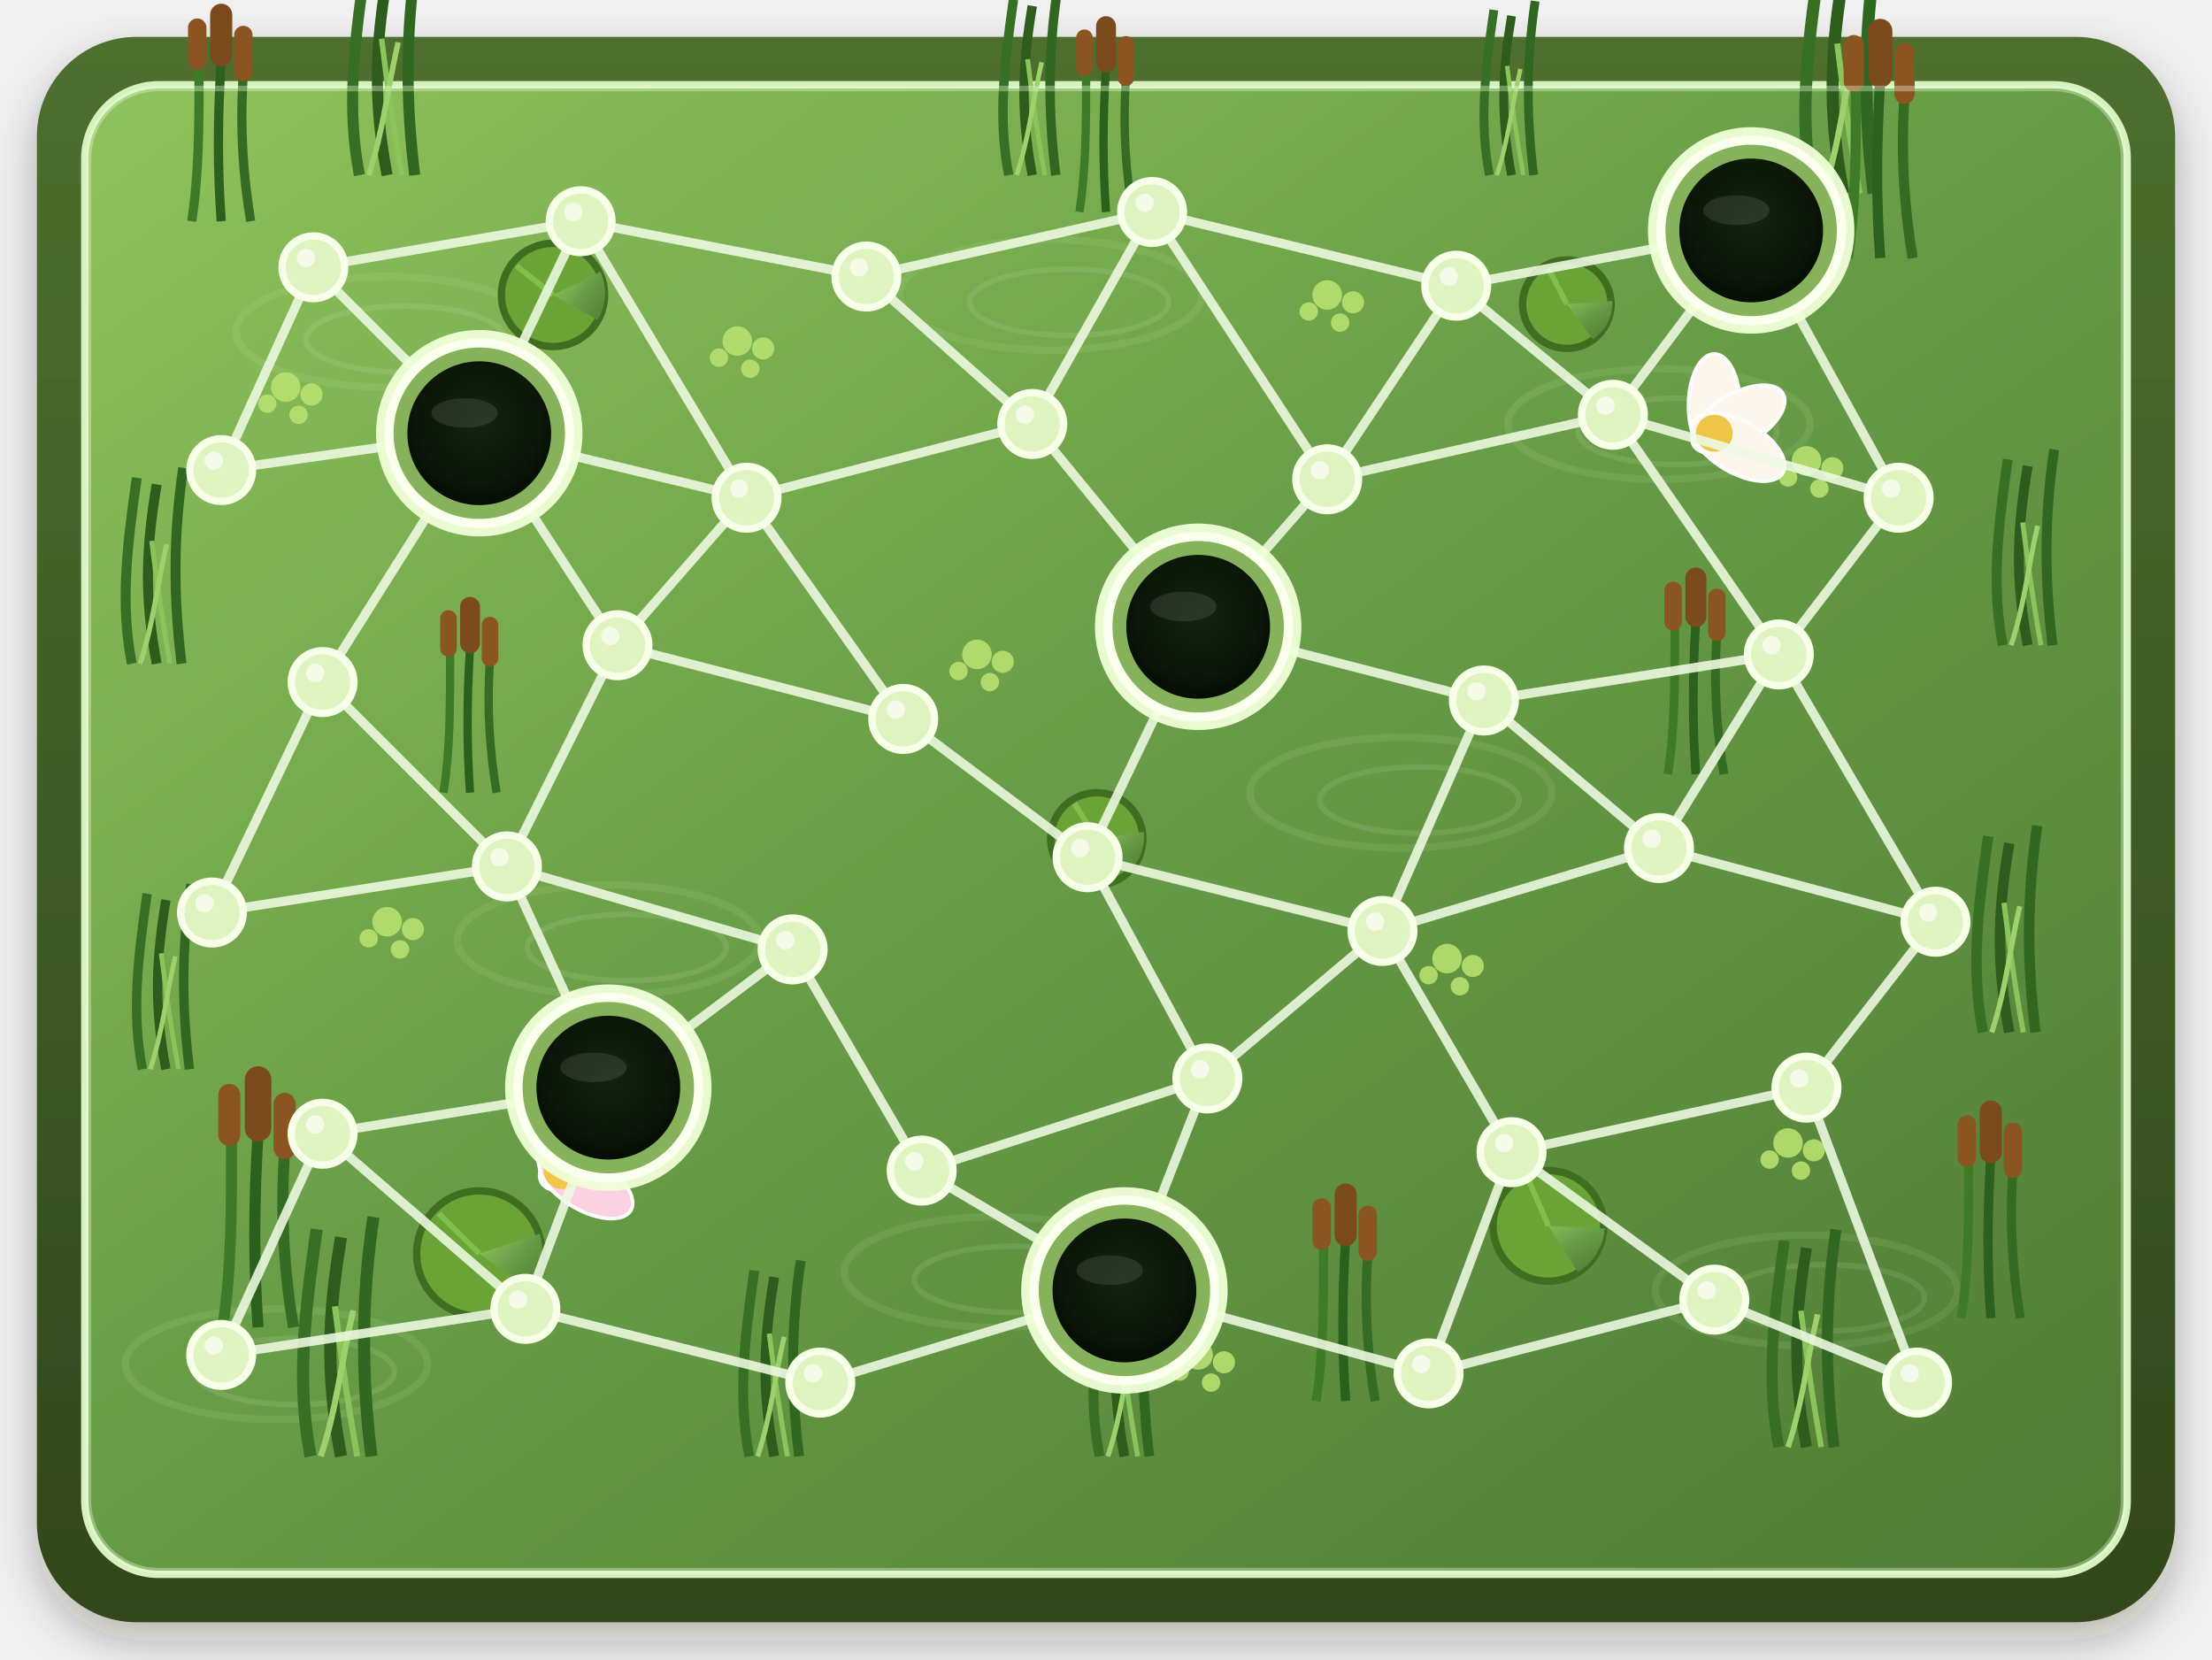
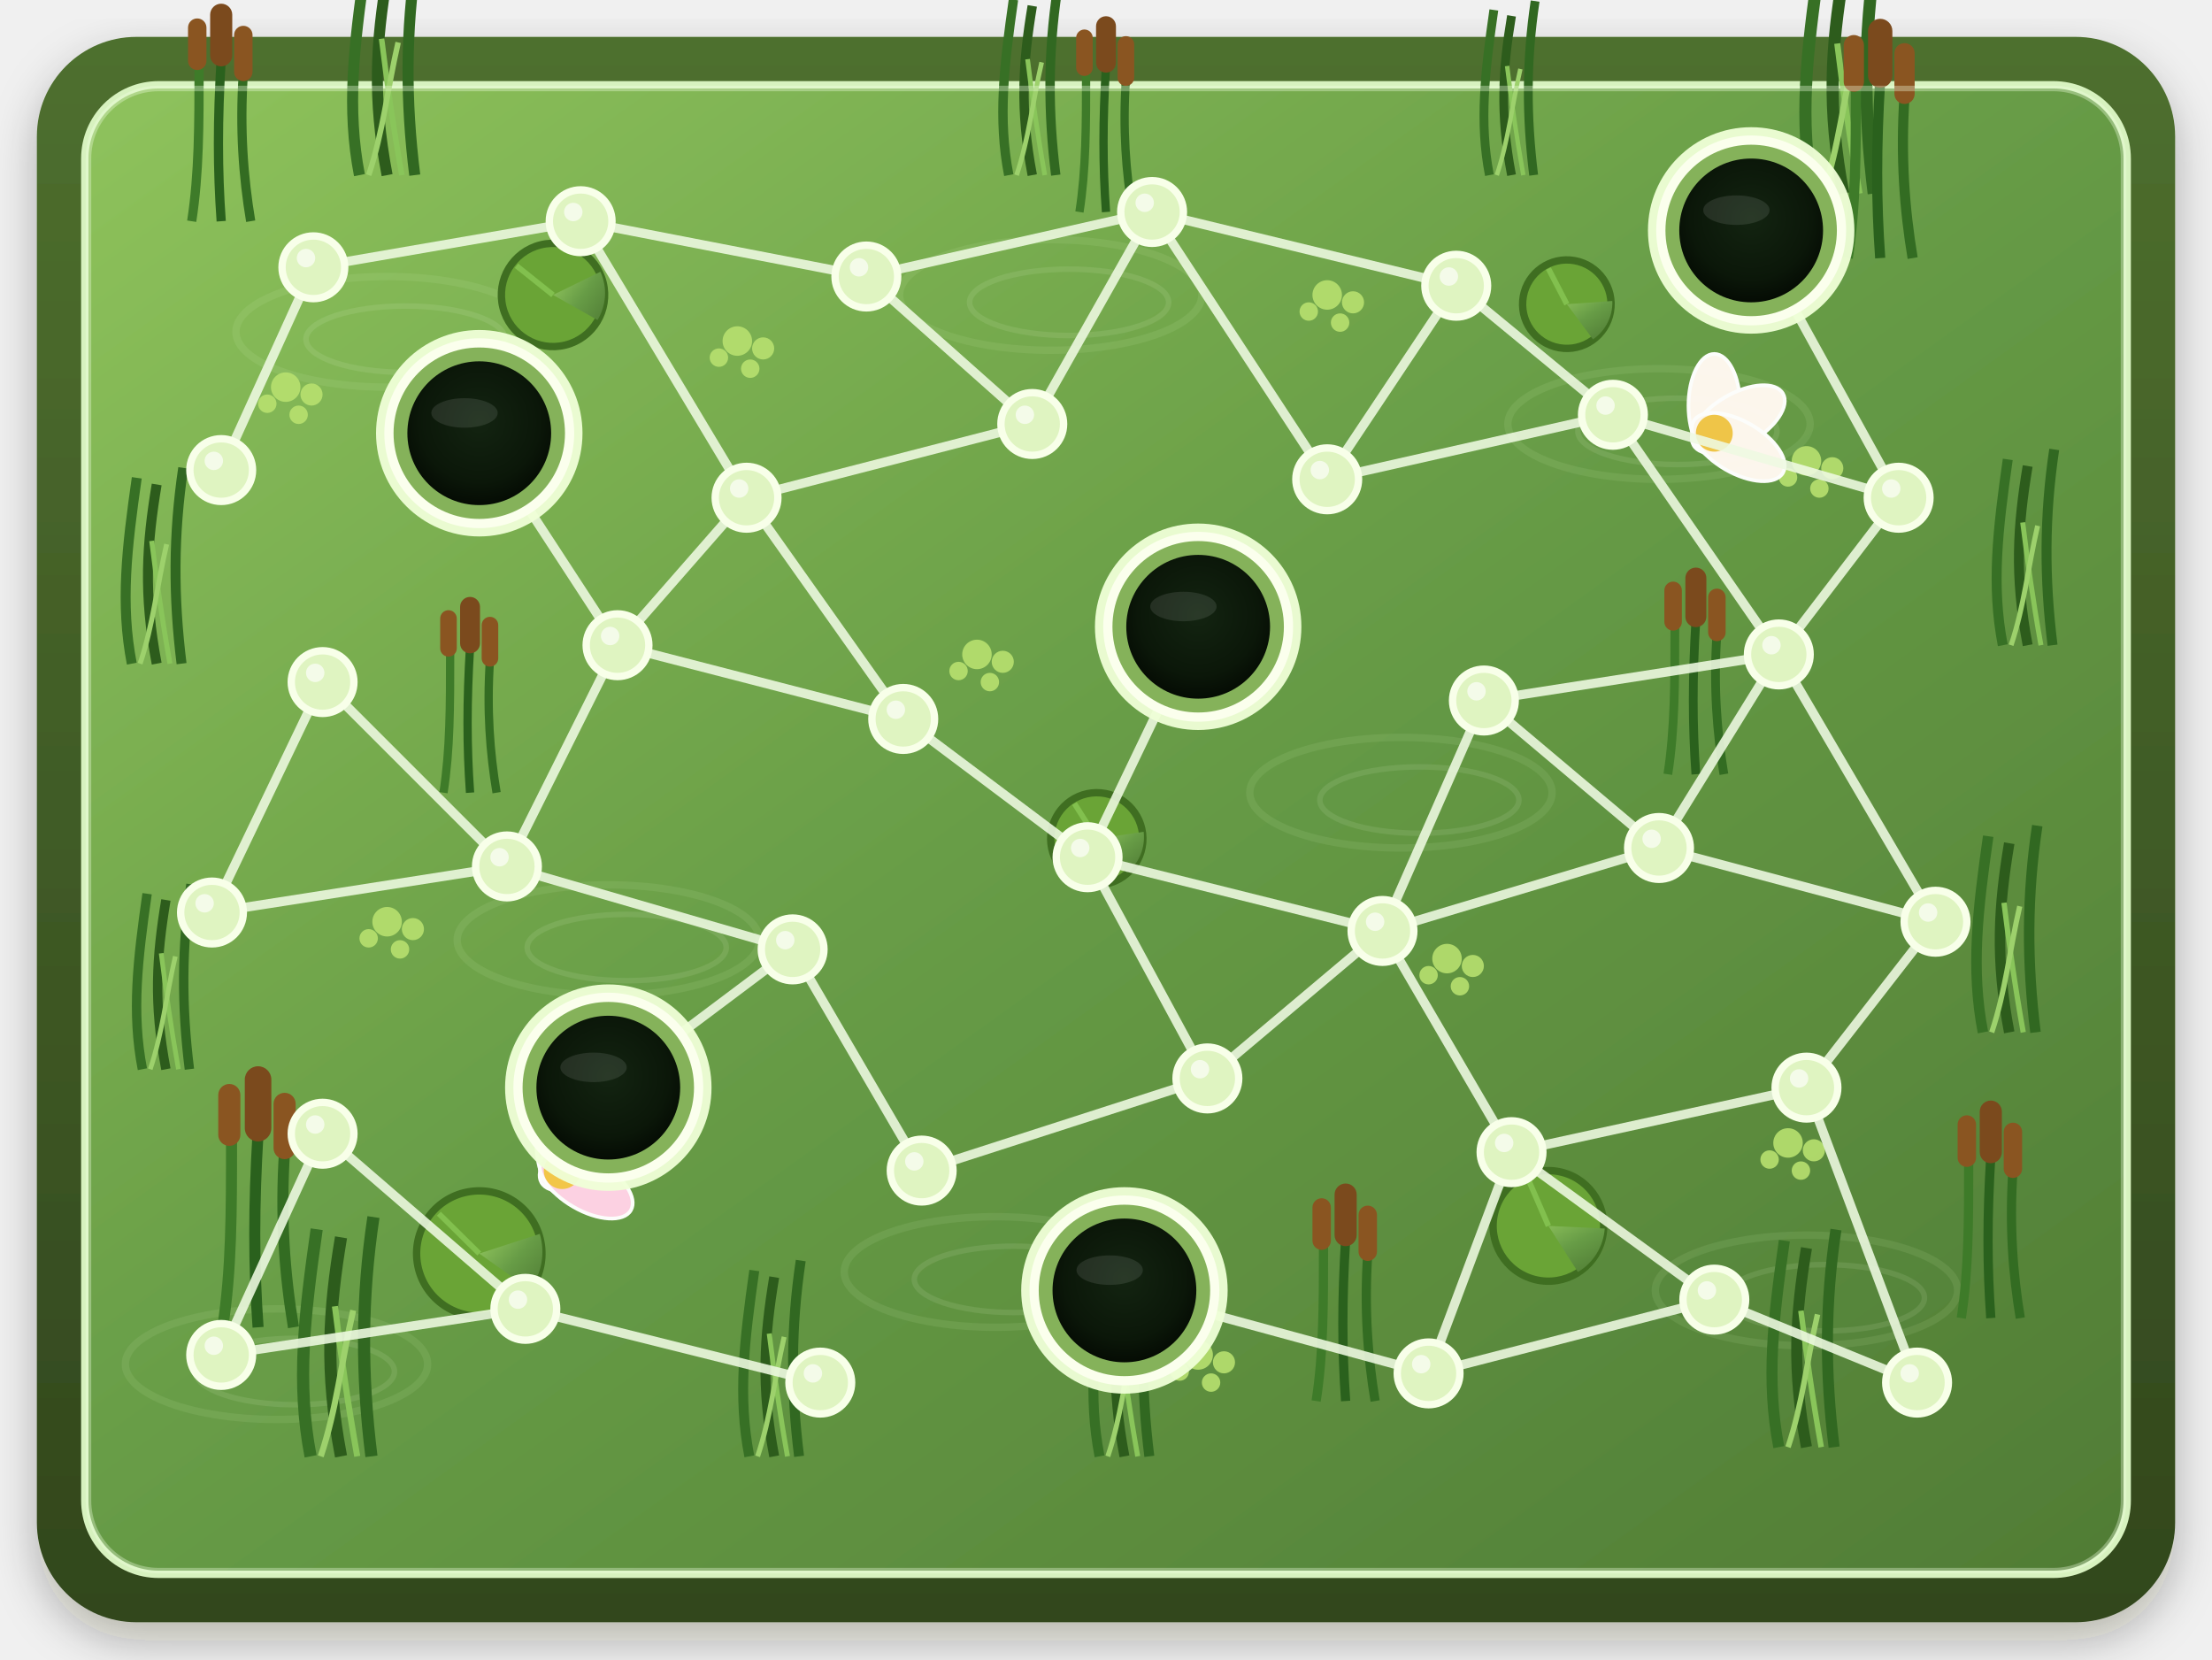
<svg xmlns="http://www.w3.org/2000/svg" viewBox="0 0 1200 900" role="img" aria-labelledby="title desc">
  <defs>
    <linearGradient id="marshWater" x1="0" y1="0" x2="1" y2="1">
      <stop offset="0%" stop-color="#8fc35c" />
      <stop offset="48%" stop-color="#679c46" />
      <stop offset="100%" stop-color="#507c35" />
    </linearGradient>
    <linearGradient id="rim" x1="0" y1="0" x2="0" y2="1">
      <stop offset="0%" stop-color="#4e6f2e" />
      <stop offset="100%" stop-color="#32471d" />
    </linearGradient>
    <radialGradient id="hole" cx="50%" cy="42%" r="60%">
      <stop offset="0%" stop-color="#132411" />
      <stop offset="70%" stop-color="#0b1709" />
      <stop offset="100%" stop-color="#040a03" />
    </radialGradient>
    <filter id="shadow" x="-20%" y="-20%" width="140%" height="140%">
      <feDropShadow dx="0" dy="10" stdDeviation="12" flood-color="#13220f" flood-opacity=".28" />
    </filter>
  </defs>
  <g id="board" filter="url(#shadow)">
    <rect x="20" y="20" width="1160" height="860" rx="54" fill="url(#rim)" />
    <rect x="46" y="46" width="1108" height="808" rx="40" fill="url(#marshWater)" stroke="#d7f2bf" stroke-width="4" />
  </g>
  <ellipse cx="210" cy="180" rx="82" ry="30" fill="none" stroke="#d8f1bc" stroke-width="4" opacity=".10" />
  <ellipse cx="220" cy="184" rx="54" ry="18" fill="none" stroke="#f0ffe1" stroke-width="3" opacity=".10" />
  <ellipse cx="570" cy="160" rx="82" ry="30" fill="none" stroke="#d8f1bc" stroke-width="4" opacity=".10" />
  <ellipse cx="580" cy="164" rx="54" ry="18" fill="none" stroke="#f0ffe1" stroke-width="3" opacity=".10" />
  <ellipse cx="900" cy="230" rx="82" ry="30" fill="none" stroke="#d8f1bc" stroke-width="4" opacity=".10" />
  <ellipse cx="910" cy="234" rx="54" ry="18" fill="none" stroke="#f0ffe1" stroke-width="3" opacity=".10" />
  <ellipse cx="330" cy="510" rx="82" ry="30" fill="none" stroke="#d8f1bc" stroke-width="4" opacity=".10" />
  <ellipse cx="340" cy="514" rx="54" ry="18" fill="none" stroke="#f0ffe1" stroke-width="3" opacity=".10" />
  <ellipse cx="760" cy="430" rx="82" ry="30" fill="none" stroke="#d8f1bc" stroke-width="4" opacity=".10" />
  <ellipse cx="770" cy="434" rx="54" ry="18" fill="none" stroke="#f0ffe1" stroke-width="3" opacity=".10" />
  <ellipse cx="980" cy="700" rx="82" ry="30" fill="none" stroke="#d8f1bc" stroke-width="4" opacity=".10" />
  <ellipse cx="990" cy="704" rx="54" ry="18" fill="none" stroke="#f0ffe1" stroke-width="3" opacity=".10" />
  <ellipse cx="540" cy="690" rx="82" ry="30" fill="none" stroke="#d8f1bc" stroke-width="4" opacity=".10" />
  <ellipse cx="550" cy="694" rx="54" ry="18" fill="none" stroke="#f0ffe1" stroke-width="3" opacity=".10" />
  <ellipse cx="150" cy="740" rx="82" ry="30" fill="none" stroke="#d8f1bc" stroke-width="4" opacity=".10" />
  <ellipse cx="160" cy="744" rx="54" ry="18" fill="none" stroke="#f0ffe1" stroke-width="3" opacity=".10" />
  <g transform="translate(210 95) scale(1.0)">
    <path d="M0 0 C-8 -42 -6 -72 0 -108" stroke="#2d5c1c" stroke-width="6" fill="none" />
    <path d="M15 0 C10 -40 10 -78 16 -118" stroke="#316821" stroke-width="6" fill="none" />
    <path d="M-15 0 C-22 -36 -18 -70 -12 -112" stroke="#377025" stroke-width="6" fill="none" />
    <path d="M8 0 C3 -28 0 -50 -3 -74" stroke="#89c55a" stroke-width="3" fill="none" />
    <path d="M-10 0 C-2 -24 0 -46 6 -72" stroke="#9dd16c" stroke-width="3" fill="none" />
  </g>
  <g transform="translate(1000 105) scale(1.1)">
    <path d="M0 0 C-8 -42 -6 -72 0 -108" stroke="#2d5c1c" stroke-width="6" fill="none" />
    <path d="M15 0 C10 -40 10 -78 16 -118" stroke="#316821" stroke-width="6" fill="none" />
    <path d="M-15 0 C-22 -36 -18 -70 -12 -112" stroke="#377025" stroke-width="6" fill="none" />
    <path d="M8 0 C3 -28 0 -50 -3 -74" stroke="#89c55a" stroke-width="3" fill="none" />
    <path d="M-10 0 C-2 -24 0 -46 6 -72" stroke="#9dd16c" stroke-width="3" fill="none" />
  </g>
  <g transform="translate(185 790) scale(1.1)">
    <path d="M0 0 C-8 -42 -6 -72 0 -108" stroke="#2d5c1c" stroke-width="6" fill="none" />
    <path d="M15 0 C10 -40 10 -78 16 -118" stroke="#316821" stroke-width="6" fill="none" />
    <path d="M-15 0 C-22 -36 -18 -70 -12 -112" stroke="#377025" stroke-width="6" fill="none" />
    <path d="M8 0 C3 -28 0 -50 -3 -74" stroke="#89c55a" stroke-width="3" fill="none" />
    <path d="M-10 0 C-2 -24 0 -46 6 -72" stroke="#9dd16c" stroke-width="3" fill="none" />
  </g>
  <g transform="translate(980 785) scale(1.0)">
    <path d="M0 0 C-8 -42 -6 -72 0 -108" stroke="#2d5c1c" stroke-width="6" fill="none" />
    <path d="M15 0 C10 -40 10 -78 16 -118" stroke="#316821" stroke-width="6" fill="none" />
    <path d="M-15 0 C-22 -36 -18 -70 -12 -112" stroke="#377025" stroke-width="6" fill="none" />
    <path d="M8 0 C3 -28 0 -50 -3 -74" stroke="#89c55a" stroke-width="3" fill="none" />
    <path d="M-10 0 C-2 -24 0 -46 6 -72" stroke="#9dd16c" stroke-width="3" fill="none" />
  </g>
  <g transform="translate(560 95) scale(0.85)">
    <path d="M0 0 C-8 -42 -6 -72 0 -108" stroke="#2d5c1c" stroke-width="6" fill="none" />
    <path d="M15 0 C10 -40 10 -78 16 -118" stroke="#316821" stroke-width="6" fill="none" />
    <path d="M-15 0 C-22 -36 -18 -70 -12 -112" stroke="#377025" stroke-width="6" fill="none" />
    <path d="M8 0 C3 -28 0 -50 -3 -74" stroke="#89c55a" stroke-width="3" fill="none" />
    <path d="M-10 0 C-2 -24 0 -46 6 -72" stroke="#9dd16c" stroke-width="3" fill="none" />
  </g>
  <g transform="translate(820 95) scale(0.8)">
    <path d="M0 0 C-8 -42 -6 -72 0 -108" stroke="#2d5c1c" stroke-width="6" fill="none" />
    <path d="M15 0 C10 -40 10 -78 16 -118" stroke="#316821" stroke-width="6" fill="none" />
    <path d="M-15 0 C-22 -36 -18 -70 -12 -112" stroke="#377025" stroke-width="6" fill="none" />
    <path d="M8 0 C3 -28 0 -50 -3 -74" stroke="#89c55a" stroke-width="3" fill="none" />
    <path d="M-10 0 C-2 -24 0 -46 6 -72" stroke="#9dd16c" stroke-width="3" fill="none" />
  </g>
  <g transform="translate(85 360) scale(0.9)">
    <path d="M0 0 C-8 -42 -6 -72 0 -108" stroke="#2d5c1c" stroke-width="6" fill="none" />
    <path d="M15 0 C10 -40 10 -78 16 -118" stroke="#316821" stroke-width="6" fill="none" />
    <path d="M-15 0 C-22 -36 -18 -70 -12 -112" stroke="#377025" stroke-width="6" fill="none" />
    <path d="M8 0 C3 -28 0 -50 -3 -74" stroke="#89c55a" stroke-width="3" fill="none" />
    <path d="M-10 0 C-2 -24 0 -46 6 -72" stroke="#9dd16c" stroke-width="3" fill="none" />
  </g>
  <g transform="translate(1100 350) scale(0.9)">
    <path d="M0 0 C-8 -42 -6 -72 0 -108" stroke="#2d5c1c" stroke-width="6" fill="none" />
    <path d="M15 0 C10 -40 10 -78 16 -118" stroke="#316821" stroke-width="6" fill="none" />
    <path d="M-15 0 C-22 -36 -18 -70 -12 -112" stroke="#377025" stroke-width="6" fill="none" />
    <path d="M8 0 C3 -28 0 -50 -3 -74" stroke="#89c55a" stroke-width="3" fill="none" />
    <path d="M-10 0 C-2 -24 0 -46 6 -72" stroke="#9dd16c" stroke-width="3" fill="none" />
  </g>
  <g transform="translate(90 580) scale(0.85)">
    <path d="M0 0 C-8 -42 -6 -72 0 -108" stroke="#2d5c1c" stroke-width="6" fill="none" />
    <path d="M15 0 C10 -40 10 -78 16 -118" stroke="#316821" stroke-width="6" fill="none" />
    <path d="M-15 0 C-22 -36 -18 -70 -12 -112" stroke="#377025" stroke-width="6" fill="none" />
    <path d="M8 0 C3 -28 0 -50 -3 -74" stroke="#89c55a" stroke-width="3" fill="none" />
    <path d="M-10 0 C-2 -24 0 -46 6 -72" stroke="#9dd16c" stroke-width="3" fill="none" />
  </g>
  <g transform="translate(1090 560) scale(0.95)">
    <path d="M0 0 C-8 -42 -6 -72 0 -108" stroke="#2d5c1c" stroke-width="6" fill="none" />
    <path d="M15 0 C10 -40 10 -78 16 -118" stroke="#316821" stroke-width="6" fill="none" />
    <path d="M-15 0 C-22 -36 -18 -70 -12 -112" stroke="#377025" stroke-width="6" fill="none" />
    <path d="M8 0 C3 -28 0 -50 -3 -74" stroke="#89c55a" stroke-width="3" fill="none" />
    <path d="M-10 0 C-2 -24 0 -46 6 -72" stroke="#9dd16c" stroke-width="3" fill="none" />
  </g>
  <g transform="translate(420 790) scale(0.9)">
    <path d="M0 0 C-8 -42 -6 -72 0 -108" stroke="#2d5c1c" stroke-width="6" fill="none" />
    <path d="M15 0 C10 -40 10 -78 16 -118" stroke="#316821" stroke-width="6" fill="none" />
    <path d="M-15 0 C-22 -36 -18 -70 -12 -112" stroke="#377025" stroke-width="6" fill="none" />
    <path d="M8 0 C3 -28 0 -50 -3 -74" stroke="#89c55a" stroke-width="3" fill="none" />
    <path d="M-10 0 C-2 -24 0 -46 6 -72" stroke="#9dd16c" stroke-width="3" fill="none" />
  </g>
  <g transform="translate(610 790) scale(0.9)">
    <path d="M0 0 C-8 -42 -6 -72 0 -108" stroke="#2d5c1c" stroke-width="6" fill="none" />
    <path d="M15 0 C10 -40 10 -78 16 -118" stroke="#316821" stroke-width="6" fill="none" />
    <path d="M-15 0 C-22 -36 -18 -70 -12 -112" stroke="#377025" stroke-width="6" fill="none" />
    <path d="M8 0 C3 -28 0 -50 -3 -74" stroke="#89c55a" stroke-width="3" fill="none" />
    <path d="M-10 0 C-2 -24 0 -46 6 -72" stroke="#9dd16c" stroke-width="3" fill="none" />
  </g>
  <g transform="translate(120 120) scale(1.0)">
    <path d="M0 0 C-2 -28 -2 -55 0 -88" stroke="#2a611d" stroke-width="5" fill="none" />
    <rect x="-6" y="-118" width="12" height="34" rx="6" fill="#7b4a1d" />
    <path d="M16 0 C12 -24 10 -50 12 -80" stroke="#336c22" stroke-width="5" fill="none" />
    <rect x="7" y="-106" width="10" height="30" rx="5" fill="#8a5521" />
    <path d="M-16 0 C-12 -26 -12 -52 -12 -84" stroke="#3e7b29" stroke-width="5" fill="none" />
    <rect x="-18" y="-110" width="10" height="28" rx="5" fill="#8a5521" />
  </g>
  <g transform="translate(1020 140) scale(1.1)">
    <path d="M0 0 C-2 -28 -2 -55 0 -88" stroke="#2a611d" stroke-width="5" fill="none" />
    <rect x="-6" y="-118" width="12" height="34" rx="6" fill="#7b4a1d" />
    <path d="M16 0 C12 -24 10 -50 12 -80" stroke="#336c22" stroke-width="5" fill="none" />
    <rect x="7" y="-106" width="10" height="30" rx="5" fill="#8a5521" />
    <path d="M-16 0 C-12 -26 -12 -52 -12 -84" stroke="#3e7b29" stroke-width="5" fill="none" />
    <rect x="-18" y="-110" width="10" height="28" rx="5" fill="#8a5521" />
  </g>
  <g transform="translate(140 720) scale(1.2)">
    <path d="M0 0 C-2 -28 -2 -55 0 -88" stroke="#2a611d" stroke-width="5" fill="none" />
    <rect x="-6" y="-118" width="12" height="34" rx="6" fill="#7b4a1d" />
    <path d="M16 0 C12 -24 10 -50 12 -80" stroke="#336c22" stroke-width="5" fill="none" />
    <rect x="7" y="-106" width="10" height="30" rx="5" fill="#8a5521" />
    <path d="M-16 0 C-12 -26 -12 -52 -12 -84" stroke="#3e7b29" stroke-width="5" fill="none" />
    <rect x="-18" y="-110" width="10" height="28" rx="5" fill="#8a5521" />
  </g>
  <g transform="translate(1080 715) scale(1.0)">
    <path d="M0 0 C-2 -28 -2 -55 0 -88" stroke="#2a611d" stroke-width="5" fill="none" />
    <rect x="-6" y="-118" width="12" height="34" rx="6" fill="#7b4a1d" />
    <path d="M16 0 C12 -24 10 -50 12 -80" stroke="#336c22" stroke-width="5" fill="none" />
    <rect x="7" y="-106" width="10" height="30" rx="5" fill="#8a5521" />
    <path d="M-16 0 C-12 -26 -12 -52 -12 -84" stroke="#3e7b29" stroke-width="5" fill="none" />
    <rect x="-18" y="-110" width="10" height="28" rx="5" fill="#8a5521" />
  </g>
  <g transform="translate(600 115) scale(0.9)">
    <path d="M0 0 C-2 -28 -2 -55 0 -88" stroke="#2a611d" stroke-width="5" fill="none" />
    <rect x="-6" y="-118" width="12" height="34" rx="6" fill="#7b4a1d" />
    <path d="M16 0 C12 -24 10 -50 12 -80" stroke="#336c22" stroke-width="5" fill="none" />
    <rect x="7" y="-106" width="10" height="30" rx="5" fill="#8a5521" />
    <path d="M-16 0 C-12 -26 -12 -52 -12 -84" stroke="#3e7b29" stroke-width="5" fill="none" />
    <rect x="-18" y="-110" width="10" height="28" rx="5" fill="#8a5521" />
  </g>
  <g transform="translate(920 420) scale(0.95)">
    <path d="M0 0 C-2 -28 -2 -55 0 -88" stroke="#2a611d" stroke-width="5" fill="none" />
    <rect x="-6" y="-118" width="12" height="34" rx="6" fill="#7b4a1d" />
    <path d="M16 0 C12 -24 10 -50 12 -80" stroke="#336c22" stroke-width="5" fill="none" />
    <rect x="7" y="-106" width="10" height="30" rx="5" fill="#8a5521" />
    <path d="M-16 0 C-12 -26 -12 -52 -12 -84" stroke="#3e7b29" stroke-width="5" fill="none" />
    <rect x="-18" y="-110" width="10" height="28" rx="5" fill="#8a5521" />
  </g>
  <g transform="translate(255 430) scale(0.9)">
    <path d="M0 0 C-2 -28 -2 -55 0 -88" stroke="#2a611d" stroke-width="5" fill="none" />
    <rect x="-6" y="-118" width="12" height="34" rx="6" fill="#7b4a1d" />
    <path d="M16 0 C12 -24 10 -50 12 -80" stroke="#336c22" stroke-width="5" fill="none" />
    <rect x="7" y="-106" width="10" height="30" rx="5" fill="#8a5521" />
    <path d="M-16 0 C-12 -26 -12 -52 -12 -84" stroke="#3e7b29" stroke-width="5" fill="none" />
    <rect x="-18" y="-110" width="10" height="28" rx="5" fill="#8a5521" />
  </g>
  <g transform="translate(730 760) scale(1.0)">
    <path d="M0 0 C-2 -28 -2 -55 0 -88" stroke="#2a611d" stroke-width="5" fill="none" />
    <rect x="-6" y="-118" width="12" height="34" rx="6" fill="#7b4a1d" />
    <path d="M16 0 C12 -24 10 -50 12 -80" stroke="#336c22" stroke-width="5" fill="none" />
    <rect x="7" y="-106" width="10" height="30" rx="5" fill="#8a5521" />
    <path d="M-16 0 C-12 -26 -12 -52 -12 -84" stroke="#3e7b29" stroke-width="5" fill="none" />
    <rect x="-18" y="-110" width="10" height="28" rx="5" fill="#8a5521" />
  </g>
  <g transform="translate(300 160) rotate(-14)">
    <circle r="28" fill="#6aa436" stroke="#3f6e21" stroke-width="4" />
    <path d="M0 0 L28 -6 A28 28 0 0 1 20.16 19.04 Z" fill="url(#marshWater)" />
    <path d="M0 0 L-15.4 -20.16" stroke="#89c956" stroke-width="3" opacity=".75" />
  </g>
  <g transform="translate(850 165) rotate(10)">
    <circle r="24" fill="#6aa436" stroke="#3f6e21" stroke-width="4" />
    <path d="M0 0 L24 -6 A24 24 0 0 1 17.28 16.32 Z" fill="url(#marshWater)" />
    <path d="M0 0 L-13.2 -17.28" stroke="#89c956" stroke-width="3" opacity=".75" />
  </g>
  <g transform="translate(260 680) rotate(-8)">
    <circle r="34" fill="#6aa436" stroke="#3f6e21" stroke-width="4" />
    <path d="M0 0 L34 -6 A34 34 0 0 1 24.48 23.12 Z" fill="url(#marshWater)" />
    <path d="M0 0 L-18.7 -24.48" stroke="#89c956" stroke-width="3" opacity=".75" />
  </g>
  <g transform="translate(840 665) rotate(14)">
    <circle r="30" fill="#6aa436" stroke="#3f6e21" stroke-width="4" />
    <path d="M0 0 L30 -6 A30 30 0 0 1 21.6 20.4 Z" fill="url(#marshWater)" />
    <path d="M0 0 L-16.5 -21.6" stroke="#89c956" stroke-width="3" opacity=".75" />
  </g>
  <g transform="translate(595 455) rotate(5)">
    <circle r="25" fill="#6aa436" stroke="#3f6e21" stroke-width="4" />
    <path d="M0 0 L25 -6 A25 25 0 0 1 18.0 17.0 Z" fill="url(#marshWater)" />
    <path d="M0 0 L-13.75 -18.0" stroke="#89c956" stroke-width="3" opacity=".75" />
  </g>
  <g fill="#b7e06f" opacity=".9">
    <circle cx="155" cy="210" r="8" />
    <circle cx="169" cy="214" r="6" />
    <circle cx="145" cy="219" r="5" />
    <circle cx="162" cy="225" r="5" />
  </g>
  <g fill="#b7e06f" opacity=".9">
    <circle cx="400" cy="185" r="8" />
    <circle cx="414" cy="189" r="6" />
    <circle cx="390" cy="194" r="5" />
    <circle cx="407" cy="200" r="5" />
  </g>
  <g fill="#b7e06f" opacity=".9">
    <circle cx="720" cy="160" r="8" />
    <circle cx="734" cy="164" r="6" />
    <circle cx="710" cy="169" r="5" />
    <circle cx="727" cy="175" r="5" />
  </g>
  <g fill="#b7e06f" opacity=".9">
    <circle cx="980" cy="250" r="8" />
    <circle cx="994" cy="254" r="6" />
    <circle cx="970" cy="259" r="5" />
    <circle cx="987" cy="265" r="5" />
  </g>
  <g fill="#b7e06f" opacity=".9">
    <circle cx="210" cy="500" r="8" />
    <circle cx="224" cy="504" r="6" />
    <circle cx="200" cy="509" r="5" />
    <circle cx="217" cy="515" r="5" />
  </g>
  <g fill="#b7e06f" opacity=".9">
    <circle cx="530" cy="355" r="8" />
    <circle cx="544" cy="359" r="6" />
    <circle cx="520" cy="364" r="5" />
    <circle cx="537" cy="370" r="5" />
  </g>
  <g fill="#b7e06f" opacity=".9">
    <circle cx="785" cy="520" r="8" />
    <circle cx="799" cy="524" r="6" />
    <circle cx="775" cy="529" r="5" />
    <circle cx="792" cy="535" r="5" />
  </g>
  <g fill="#b7e06f" opacity=".9">
    <circle cx="970" cy="620" r="8" />
    <circle cx="984" cy="624" r="6" />
    <circle cx="960" cy="629" r="5" />
    <circle cx="977" cy="635" r="5" />
  </g>
  <g fill="#b7e06f" opacity=".9">
    <circle cx="650" cy="735" r="8" />
    <circle cx="664" cy="739" r="6" />
    <circle cx="640" cy="744" r="5" />
    <circle cx="657" cy="750" r="5" />
  </g>
  <g transform="translate(930 235)">
    <g fill="#fff8f0" stroke="#ffffff" stroke-width="2" opacity=".98">
      <ellipse rx="14" ry="28" transform="rotate(0) translate(0 -15)" />
      <ellipse rx="14" ry="28" transform="rotate(60) translate(0 -15)" />
      <ellipse rx="14" ry="28" transform="rotate(120) translate(0 -15)" />
    </g>
    <circle r="10" fill="#efc548" />
  </g>
  <g transform="translate(305 635)">
    <g fill="#ffd2e5" stroke="#ffffff" stroke-width="2" opacity=".98">
      <ellipse rx="14" ry="28" transform="rotate(0) translate(0 -15)" />
      <ellipse rx="14" ry="28" transform="rotate(60) translate(0 -15)" />
      <ellipse rx="14" ry="28" transform="rotate(120) translate(0 -15)" />
    </g>
    <circle r="10" fill="#f2c648" />
  </g>
  <g id="movement-graph" stroke="#eef9e2" stroke-width="5" stroke-linecap="round" opacity=".88">
    <line x1="170" y1="145" x2="315" y2="120" data-from="n0_0" data-to="n0_1" />
    <line x1="170" y1="145" x2="120" y2="255" data-from="n0_0" data-to="n1_0" />
-     <line x1="170" y1="145" x2="260" y2="235" data-from="n0_0" data-to="n1_1" />
    <line x1="315" y1="120" x2="470" y2="150" data-from="n0_1" data-to="n0_2" />
-     <line x1="315" y1="120" x2="260" y2="235" data-from="n0_1" data-to="n1_1" />
    <line x1="315" y1="120" x2="405" y2="270" data-from="n0_1" data-to="n1_2" />
    <line x1="470" y1="150" x2="625" y2="115" data-from="n0_2" data-to="n0_3" />
    <line x1="470" y1="150" x2="560" y2="230" data-from="n0_2" data-to="n1_3" />
    <line x1="625" y1="115" x2="790" y2="155" data-from="n0_3" data-to="n0_4" />
    <line x1="625" y1="115" x2="560" y2="230" data-from="n0_3" data-to="n1_3" />
    <line x1="625" y1="115" x2="720" y2="260" data-from="n0_3" data-to="n1_4" />
-     <line x1="790" y1="155" x2="950" y2="125" data-from="n0_4" data-to="n0_5" />
    <line x1="790" y1="155" x2="720" y2="260" data-from="n0_4" data-to="n1_4" />
    <line x1="790" y1="155" x2="875" y2="225" data-from="n0_4" data-to="n1_5" />
-     <line x1="950" y1="125" x2="875" y2="225" data-from="n0_5" data-to="n1_5" />
    <line x1="950" y1="125" x2="1030" y2="270" data-from="n0_5" data-to="n1_6" />
-     <line x1="120" y1="255" x2="260" y2="235" data-from="n1_0" data-to="n1_1" />
-     <line x1="260" y1="235" x2="405" y2="270" data-from="n1_1" data-to="n1_2" />
-     <line x1="260" y1="235" x2="175" y2="370" data-from="n1_1" data-to="n2_0" />
    <line x1="260" y1="235" x2="335" y2="350" data-from="n1_1" data-to="n2_1" />
    <line x1="405" y1="270" x2="560" y2="230" data-from="n1_2" data-to="n1_3" />
    <line x1="405" y1="270" x2="335" y2="350" data-from="n1_2" data-to="n2_1" />
    <line x1="405" y1="270" x2="490" y2="390" data-from="n1_2" data-to="n2_2" />
-     <line x1="560" y1="230" x2="650" y2="340" data-from="n1_3" data-to="n2_3" />
    <line x1="720" y1="260" x2="875" y2="225" data-from="n1_4" data-to="n1_5" />
-     <line x1="720" y1="260" x2="650" y2="340" data-from="n1_4" data-to="n2_3" />
    <line x1="875" y1="225" x2="1030" y2="270" data-from="n1_5" data-to="n1_6" />
    <line x1="875" y1="225" x2="965" y2="355" data-from="n1_5" data-to="n2_5" />
    <line x1="1030" y1="270" x2="965" y2="355" data-from="n1_6" data-to="n2_5" />
    <line x1="175" y1="370" x2="115" y2="495" data-from="n2_0" data-to="n3_0" />
    <line x1="175" y1="370" x2="275" y2="470" data-from="n2_0" data-to="n3_1" />
    <line x1="335" y1="350" x2="490" y2="390" data-from="n2_1" data-to="n2_2" />
    <line x1="335" y1="350" x2="275" y2="470" data-from="n2_1" data-to="n3_1" />
    <line x1="490" y1="390" x2="590" y2="465" data-from="n2_2" data-to="n3_3" />
-     <line x1="650" y1="340" x2="805" y2="380" data-from="n2_3" data-to="n2_4" />
    <line x1="650" y1="340" x2="590" y2="465" data-from="n2_3" data-to="n3_3" />
    <line x1="805" y1="380" x2="965" y2="355" data-from="n2_4" data-to="n2_5" />
    <line x1="805" y1="380" x2="750" y2="505" data-from="n2_4" data-to="n3_4" />
    <line x1="805" y1="380" x2="900" y2="460" data-from="n2_4" data-to="n3_5" />
    <line x1="965" y1="355" x2="900" y2="460" data-from="n2_5" data-to="n3_5" />
    <line x1="965" y1="355" x2="1050" y2="500" data-from="n2_5" data-to="n3_6" />
    <line x1="115" y1="495" x2="275" y2="470" data-from="n3_0" data-to="n3_1" />
    <line x1="275" y1="470" x2="430" y2="515" data-from="n3_1" data-to="n3_2" />
-     <line x1="275" y1="470" x2="330" y2="590" data-from="n3_1" data-to="n4_1" />
    <line x1="430" y1="515" x2="330" y2="590" data-from="n3_2" data-to="n4_1" />
    <line x1="430" y1="515" x2="500" y2="635" data-from="n3_2" data-to="n4_2" />
    <line x1="590" y1="465" x2="750" y2="505" data-from="n3_3" data-to="n3_4" />
    <line x1="590" y1="465" x2="655" y2="585" data-from="n3_3" data-to="n4_3" />
    <line x1="750" y1="505" x2="900" y2="460" data-from="n3_4" data-to="n3_5" />
    <line x1="750" y1="505" x2="655" y2="585" data-from="n3_4" data-to="n4_3" />
    <line x1="750" y1="505" x2="820" y2="625" data-from="n3_4" data-to="n4_4" />
    <line x1="900" y1="460" x2="1050" y2="500" data-from="n3_5" data-to="n3_6" />
    <line x1="1050" y1="500" x2="980" y2="590" data-from="n3_6" data-to="n4_5" />
-     <line x1="175" y1="615" x2="330" y2="590" data-from="n4_0" data-to="n4_1" />
    <line x1="175" y1="615" x2="120" y2="735" data-from="n4_0" data-to="n5_0" />
    <line x1="175" y1="615" x2="285" y2="710" data-from="n4_0" data-to="n5_1" />
-     <line x1="330" y1="590" x2="285" y2="710" data-from="n4_1" data-to="n5_1" />
    <line x1="500" y1="635" x2="655" y2="585" data-from="n4_2" data-to="n4_3" />
-     <line x1="500" y1="635" x2="610" y2="700" data-from="n4_2" data-to="n5_3" />
-     <line x1="655" y1="585" x2="610" y2="700" data-from="n4_3" data-to="n5_3" />
    <line x1="820" y1="625" x2="980" y2="590" data-from="n4_4" data-to="n4_5" />
    <line x1="820" y1="625" x2="775" y2="745" data-from="n4_4" data-to="n5_4" />
    <line x1="820" y1="625" x2="930" y2="705" data-from="n4_4" data-to="n5_5" />
    <line x1="980" y1="590" x2="1040" y2="750" data-from="n4_5" data-to="n5_6" />
    <line x1="120" y1="735" x2="285" y2="710" data-from="n5_0" data-to="n5_1" />
    <line x1="285" y1="710" x2="445" y2="750" data-from="n5_1" data-to="n5_2" />
-     <line x1="445" y1="750" x2="610" y2="700" data-from="n5_2" data-to="n5_3" />
    <line x1="610" y1="700" x2="775" y2="745" data-from="n5_3" data-to="n5_4" />
    <line x1="775" y1="745" x2="930" y2="705" data-from="n5_4" data-to="n5_5" />
    <line x1="930" y1="705" x2="1040" y2="750" data-from="n5_5" data-to="n5_6" />
  </g>
  <g id="movement-nodes">
    <g id="n0_0" class="move-node" data-node-id="n0_0">
      <circle cx="170" cy="145" r="17" fill="#dff4c1" stroke="#f8ffe9" stroke-width="4" />
      <circle cx="166" cy="140" r="5" fill="#ffffff" opacity=".65" />
    </g>
    <g id="n0_1" class="move-node" data-node-id="n0_1">
      <circle cx="315" cy="120" r="17" fill="#dff4c1" stroke="#f8ffe9" stroke-width="4" />
      <circle cx="311" cy="115" r="5" fill="#ffffff" opacity=".65" />
    </g>
    <g id="n0_2" class="move-node" data-node-id="n0_2">
      <circle cx="470" cy="150" r="17" fill="#dff4c1" stroke="#f8ffe9" stroke-width="4" />
      <circle cx="466" cy="145" r="5" fill="#ffffff" opacity=".65" />
    </g>
    <g id="n0_3" class="move-node" data-node-id="n0_3">
      <circle cx="625" cy="115" r="17" fill="#dff4c1" stroke="#f8ffe9" stroke-width="4" />
      <circle cx="621" cy="110" r="5" fill="#ffffff" opacity=".65" />
    </g>
    <g id="n0_4" class="move-node" data-node-id="n0_4">
      <circle cx="790" cy="155" r="17" fill="#dff4c1" stroke="#f8ffe9" stroke-width="4" />
      <circle cx="786" cy="150" r="5" fill="#ffffff" opacity=".65" />
    </g>
    <g id="n1_0" class="move-node" data-node-id="n1_0">
      <circle cx="120" cy="255" r="17" fill="#dff4c1" stroke="#f8ffe9" stroke-width="4" />
      <circle cx="116" cy="250" r="5" fill="#ffffff" opacity=".65" />
    </g>
    <g id="n1_2" class="move-node" data-node-id="n1_2">
      <circle cx="405" cy="270" r="17" fill="#dff4c1" stroke="#f8ffe9" stroke-width="4" />
      <circle cx="401" cy="265" r="5" fill="#ffffff" opacity=".65" />
    </g>
    <g id="n1_3" class="move-node" data-node-id="n1_3">
      <circle cx="560" cy="230" r="17" fill="#dff4c1" stroke="#f8ffe9" stroke-width="4" />
      <circle cx="556" cy="225" r="5" fill="#ffffff" opacity=".65" />
    </g>
    <g id="n1_4" class="move-node" data-node-id="n1_4">
      <circle cx="720" cy="260" r="17" fill="#dff4c1" stroke="#f8ffe9" stroke-width="4" />
      <circle cx="716" cy="255" r="5" fill="#ffffff" opacity=".65" />
    </g>
    <g id="n1_5" class="move-node" data-node-id="n1_5">
      <circle cx="875" cy="225" r="17" fill="#dff4c1" stroke="#f8ffe9" stroke-width="4" />
      <circle cx="871" cy="220" r="5" fill="#ffffff" opacity=".65" />
    </g>
    <g id="n1_6" class="move-node" data-node-id="n1_6">
      <circle cx="1030" cy="270" r="17" fill="#dff4c1" stroke="#f8ffe9" stroke-width="4" />
      <circle cx="1026" cy="265" r="5" fill="#ffffff" opacity=".65" />
    </g>
    <g id="n2_0" class="move-node" data-node-id="n2_0">
      <circle cx="175" cy="370" r="17" fill="#dff4c1" stroke="#f8ffe9" stroke-width="4" />
      <circle cx="171" cy="365" r="5" fill="#ffffff" opacity=".65" />
    </g>
    <g id="n2_1" class="move-node" data-node-id="n2_1">
      <circle cx="335" cy="350" r="17" fill="#dff4c1" stroke="#f8ffe9" stroke-width="4" />
      <circle cx="331" cy="345" r="5" fill="#ffffff" opacity=".65" />
    </g>
    <g id="n2_2" class="move-node" data-node-id="n2_2">
      <circle cx="490" cy="390" r="17" fill="#dff4c1" stroke="#f8ffe9" stroke-width="4" />
      <circle cx="486" cy="385" r="5" fill="#ffffff" opacity=".65" />
    </g>
    <g id="n2_4" class="move-node" data-node-id="n2_4">
      <circle cx="805" cy="380" r="17" fill="#dff4c1" stroke="#f8ffe9" stroke-width="4" />
      <circle cx="801" cy="375" r="5" fill="#ffffff" opacity=".65" />
    </g>
    <g id="n2_5" class="move-node" data-node-id="n2_5">
      <circle cx="965" cy="355" r="17" fill="#dff4c1" stroke="#f8ffe9" stroke-width="4" />
      <circle cx="961" cy="350" r="5" fill="#ffffff" opacity=".65" />
    </g>
    <g id="n3_0" class="move-node" data-node-id="n3_0">
      <circle cx="115" cy="495" r="17" fill="#dff4c1" stroke="#f8ffe9" stroke-width="4" />
      <circle cx="111" cy="490" r="5" fill="#ffffff" opacity=".65" />
    </g>
    <g id="n3_1" class="move-node" data-node-id="n3_1">
      <circle cx="275" cy="470" r="17" fill="#dff4c1" stroke="#f8ffe9" stroke-width="4" />
      <circle cx="271" cy="465" r="5" fill="#ffffff" opacity=".65" />
    </g>
    <g id="n3_2" class="move-node" data-node-id="n3_2">
      <circle cx="430" cy="515" r="17" fill="#dff4c1" stroke="#f8ffe9" stroke-width="4" />
      <circle cx="426" cy="510" r="5" fill="#ffffff" opacity=".65" />
    </g>
    <g id="n3_3" class="move-node" data-node-id="n3_3">
      <circle cx="590" cy="465" r="17" fill="#dff4c1" stroke="#f8ffe9" stroke-width="4" />
      <circle cx="586" cy="460" r="5" fill="#ffffff" opacity=".65" />
    </g>
    <g id="n3_4" class="move-node" data-node-id="n3_4">
      <circle cx="750" cy="505" r="17" fill="#dff4c1" stroke="#f8ffe9" stroke-width="4" />
      <circle cx="746" cy="500" r="5" fill="#ffffff" opacity=".65" />
    </g>
    <g id="n3_5" class="move-node" data-node-id="n3_5">
      <circle cx="900" cy="460" r="17" fill="#dff4c1" stroke="#f8ffe9" stroke-width="4" />
      <circle cx="896" cy="455" r="5" fill="#ffffff" opacity=".65" />
    </g>
    <g id="n3_6" class="move-node" data-node-id="n3_6">
      <circle cx="1050" cy="500" r="17" fill="#dff4c1" stroke="#f8ffe9" stroke-width="4" />
      <circle cx="1046" cy="495" r="5" fill="#ffffff" opacity=".65" />
    </g>
    <g id="n4_0" class="move-node" data-node-id="n4_0">
      <circle cx="175" cy="615" r="17" fill="#dff4c1" stroke="#f8ffe9" stroke-width="4" />
      <circle cx="171" cy="610" r="5" fill="#ffffff" opacity=".65" />
    </g>
    <g id="n4_2" class="move-node" data-node-id="n4_2">
      <circle cx="500" cy="635" r="17" fill="#dff4c1" stroke="#f8ffe9" stroke-width="4" />
      <circle cx="496" cy="630" r="5" fill="#ffffff" opacity=".65" />
    </g>
    <g id="n4_3" class="move-node" data-node-id="n4_3">
      <circle cx="655" cy="585" r="17" fill="#dff4c1" stroke="#f8ffe9" stroke-width="4" />
      <circle cx="651" cy="580" r="5" fill="#ffffff" opacity=".65" />
    </g>
    <g id="n4_4" class="move-node" data-node-id="n4_4">
      <circle cx="820" cy="625" r="17" fill="#dff4c1" stroke="#f8ffe9" stroke-width="4" />
      <circle cx="816" cy="620" r="5" fill="#ffffff" opacity=".65" />
    </g>
    <g id="n4_5" class="move-node" data-node-id="n4_5">
      <circle cx="980" cy="590" r="17" fill="#dff4c1" stroke="#f8ffe9" stroke-width="4" />
      <circle cx="976" cy="585" r="5" fill="#ffffff" opacity=".65" />
    </g>
    <g id="n5_0" class="move-node" data-node-id="n5_0">
      <circle cx="120" cy="735" r="17" fill="#dff4c1" stroke="#f8ffe9" stroke-width="4" />
      <circle cx="116" cy="730" r="5" fill="#ffffff" opacity=".65" />
    </g>
    <g id="n5_1" class="move-node" data-node-id="n5_1">
      <circle cx="285" cy="710" r="17" fill="#dff4c1" stroke="#f8ffe9" stroke-width="4" />
      <circle cx="281" cy="705" r="5" fill="#ffffff" opacity=".65" />
    </g>
    <g id="n5_2" class="move-node" data-node-id="n5_2">
      <circle cx="445" cy="750" r="17" fill="#dff4c1" stroke="#f8ffe9" stroke-width="4" />
      <circle cx="441" cy="745" r="5" fill="#ffffff" opacity=".65" />
    </g>
    <g id="n5_4" class="move-node" data-node-id="n5_4">
      <circle cx="775" cy="745" r="17" fill="#dff4c1" stroke="#f8ffe9" stroke-width="4" />
      <circle cx="771" cy="740" r="5" fill="#ffffff" opacity=".65" />
    </g>
    <g id="n5_5" class="move-node" data-node-id="n5_5">
      <circle cx="930" cy="705" r="17" fill="#dff4c1" stroke="#f8ffe9" stroke-width="4" />
      <circle cx="926" cy="700" r="5" fill="#ffffff" opacity=".65" />
    </g>
    <g id="n5_6" class="move-node" data-node-id="n5_6">
      <circle cx="1040" cy="750" r="17" fill="#dff4c1" stroke="#f8ffe9" stroke-width="4" />
      <circle cx="1036" cy="745" r="5" fill="#ffffff" opacity=".65" />
    </g>
  </g>
  <g id="holes">
    <g id="n0_5" class="hole-node" data-node-id="n0_5" data-hole="true">
      <circle cx="950" cy="125" r="56" fill="#efffd7" opacity=".95" />
      <circle cx="950" cy="125" r="49" fill="#85b25a" stroke="#fbffed" stroke-width="5" />
      <circle cx="950" cy="125" r="39" fill="url(#hole)" />
      <ellipse cx="942" cy="114" rx="18" ry="8" fill="#ffffff" opacity=".10" />
    </g>
    <g id="n1_1" class="hole-node" data-node-id="n1_1" data-hole="true">
      <circle cx="260" cy="235" r="56" fill="#efffd7" opacity=".95" />
      <circle cx="260" cy="235" r="49" fill="#85b25a" stroke="#fbffed" stroke-width="5" />
      <circle cx="260" cy="235" r="39" fill="url(#hole)" />
      <ellipse cx="252" cy="224" rx="18" ry="8" fill="#ffffff" opacity=".10" />
    </g>
    <g id="n2_3" class="hole-node" data-node-id="n2_3" data-hole="true">
      <circle cx="650" cy="340" r="56" fill="#efffd7" opacity=".95" />
      <circle cx="650" cy="340" r="49" fill="#85b25a" stroke="#fbffed" stroke-width="5" />
      <circle cx="650" cy="340" r="39" fill="url(#hole)" />
      <ellipse cx="642" cy="329" rx="18" ry="8" fill="#ffffff" opacity=".10" />
    </g>
    <g id="n4_1" class="hole-node" data-node-id="n4_1" data-hole="true">
      <circle cx="330" cy="590" r="56" fill="#efffd7" opacity=".95" />
      <circle cx="330" cy="590" r="49" fill="#85b25a" stroke="#fbffed" stroke-width="5" />
      <circle cx="330" cy="590" r="39" fill="url(#hole)" />
      <ellipse cx="322" cy="579" rx="18" ry="8" fill="#ffffff" opacity=".10" />
    </g>
    <g id="n5_3" class="hole-node" data-node-id="n5_3" data-hole="true">
      <circle cx="610" cy="700" r="56" fill="#efffd7" opacity=".95" />
      <circle cx="610" cy="700" r="49" fill="#85b25a" stroke="#fbffed" stroke-width="5" />
      <circle cx="610" cy="700" r="39" fill="url(#hole)" />
      <ellipse cx="602" cy="689" rx="18" ry="8" fill="#ffffff" opacity=".10" />
    </g>
  </g>
  <rect x="48" y="48" width="1104" height="804" rx="38" fill="none" stroke="#f1ffe1" stroke-width="3" opacity=".35" />
</svg>
